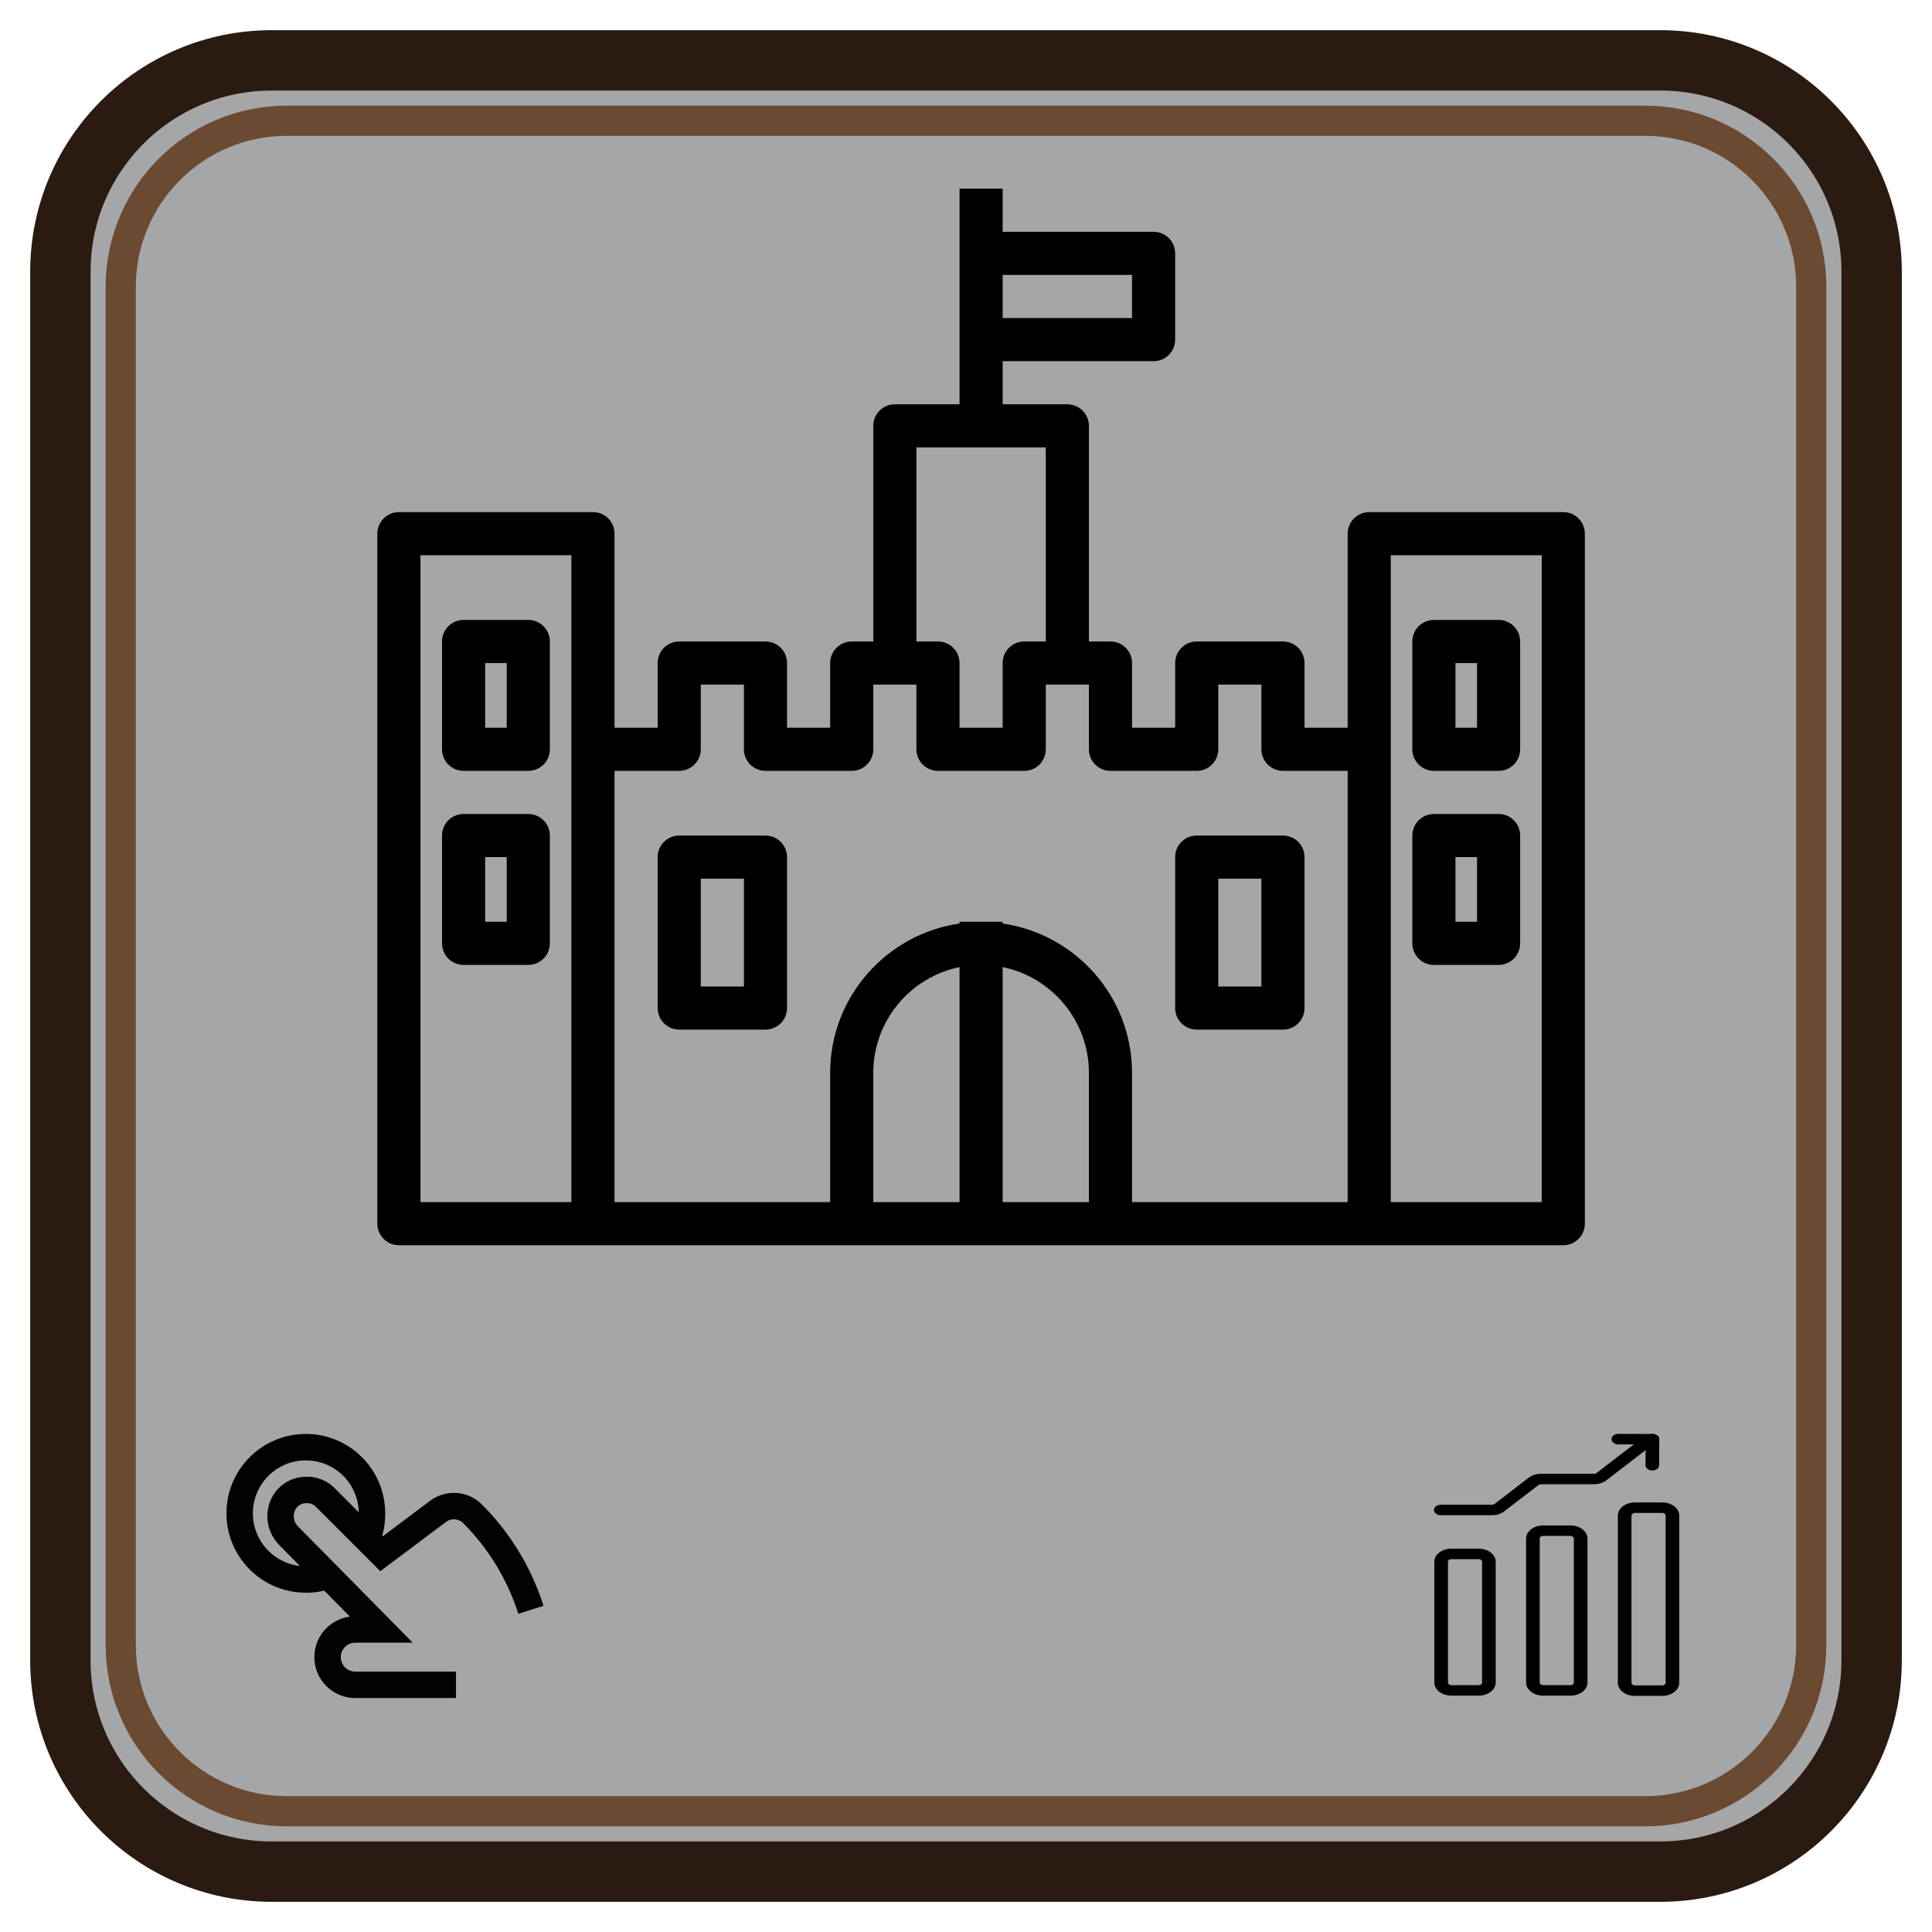
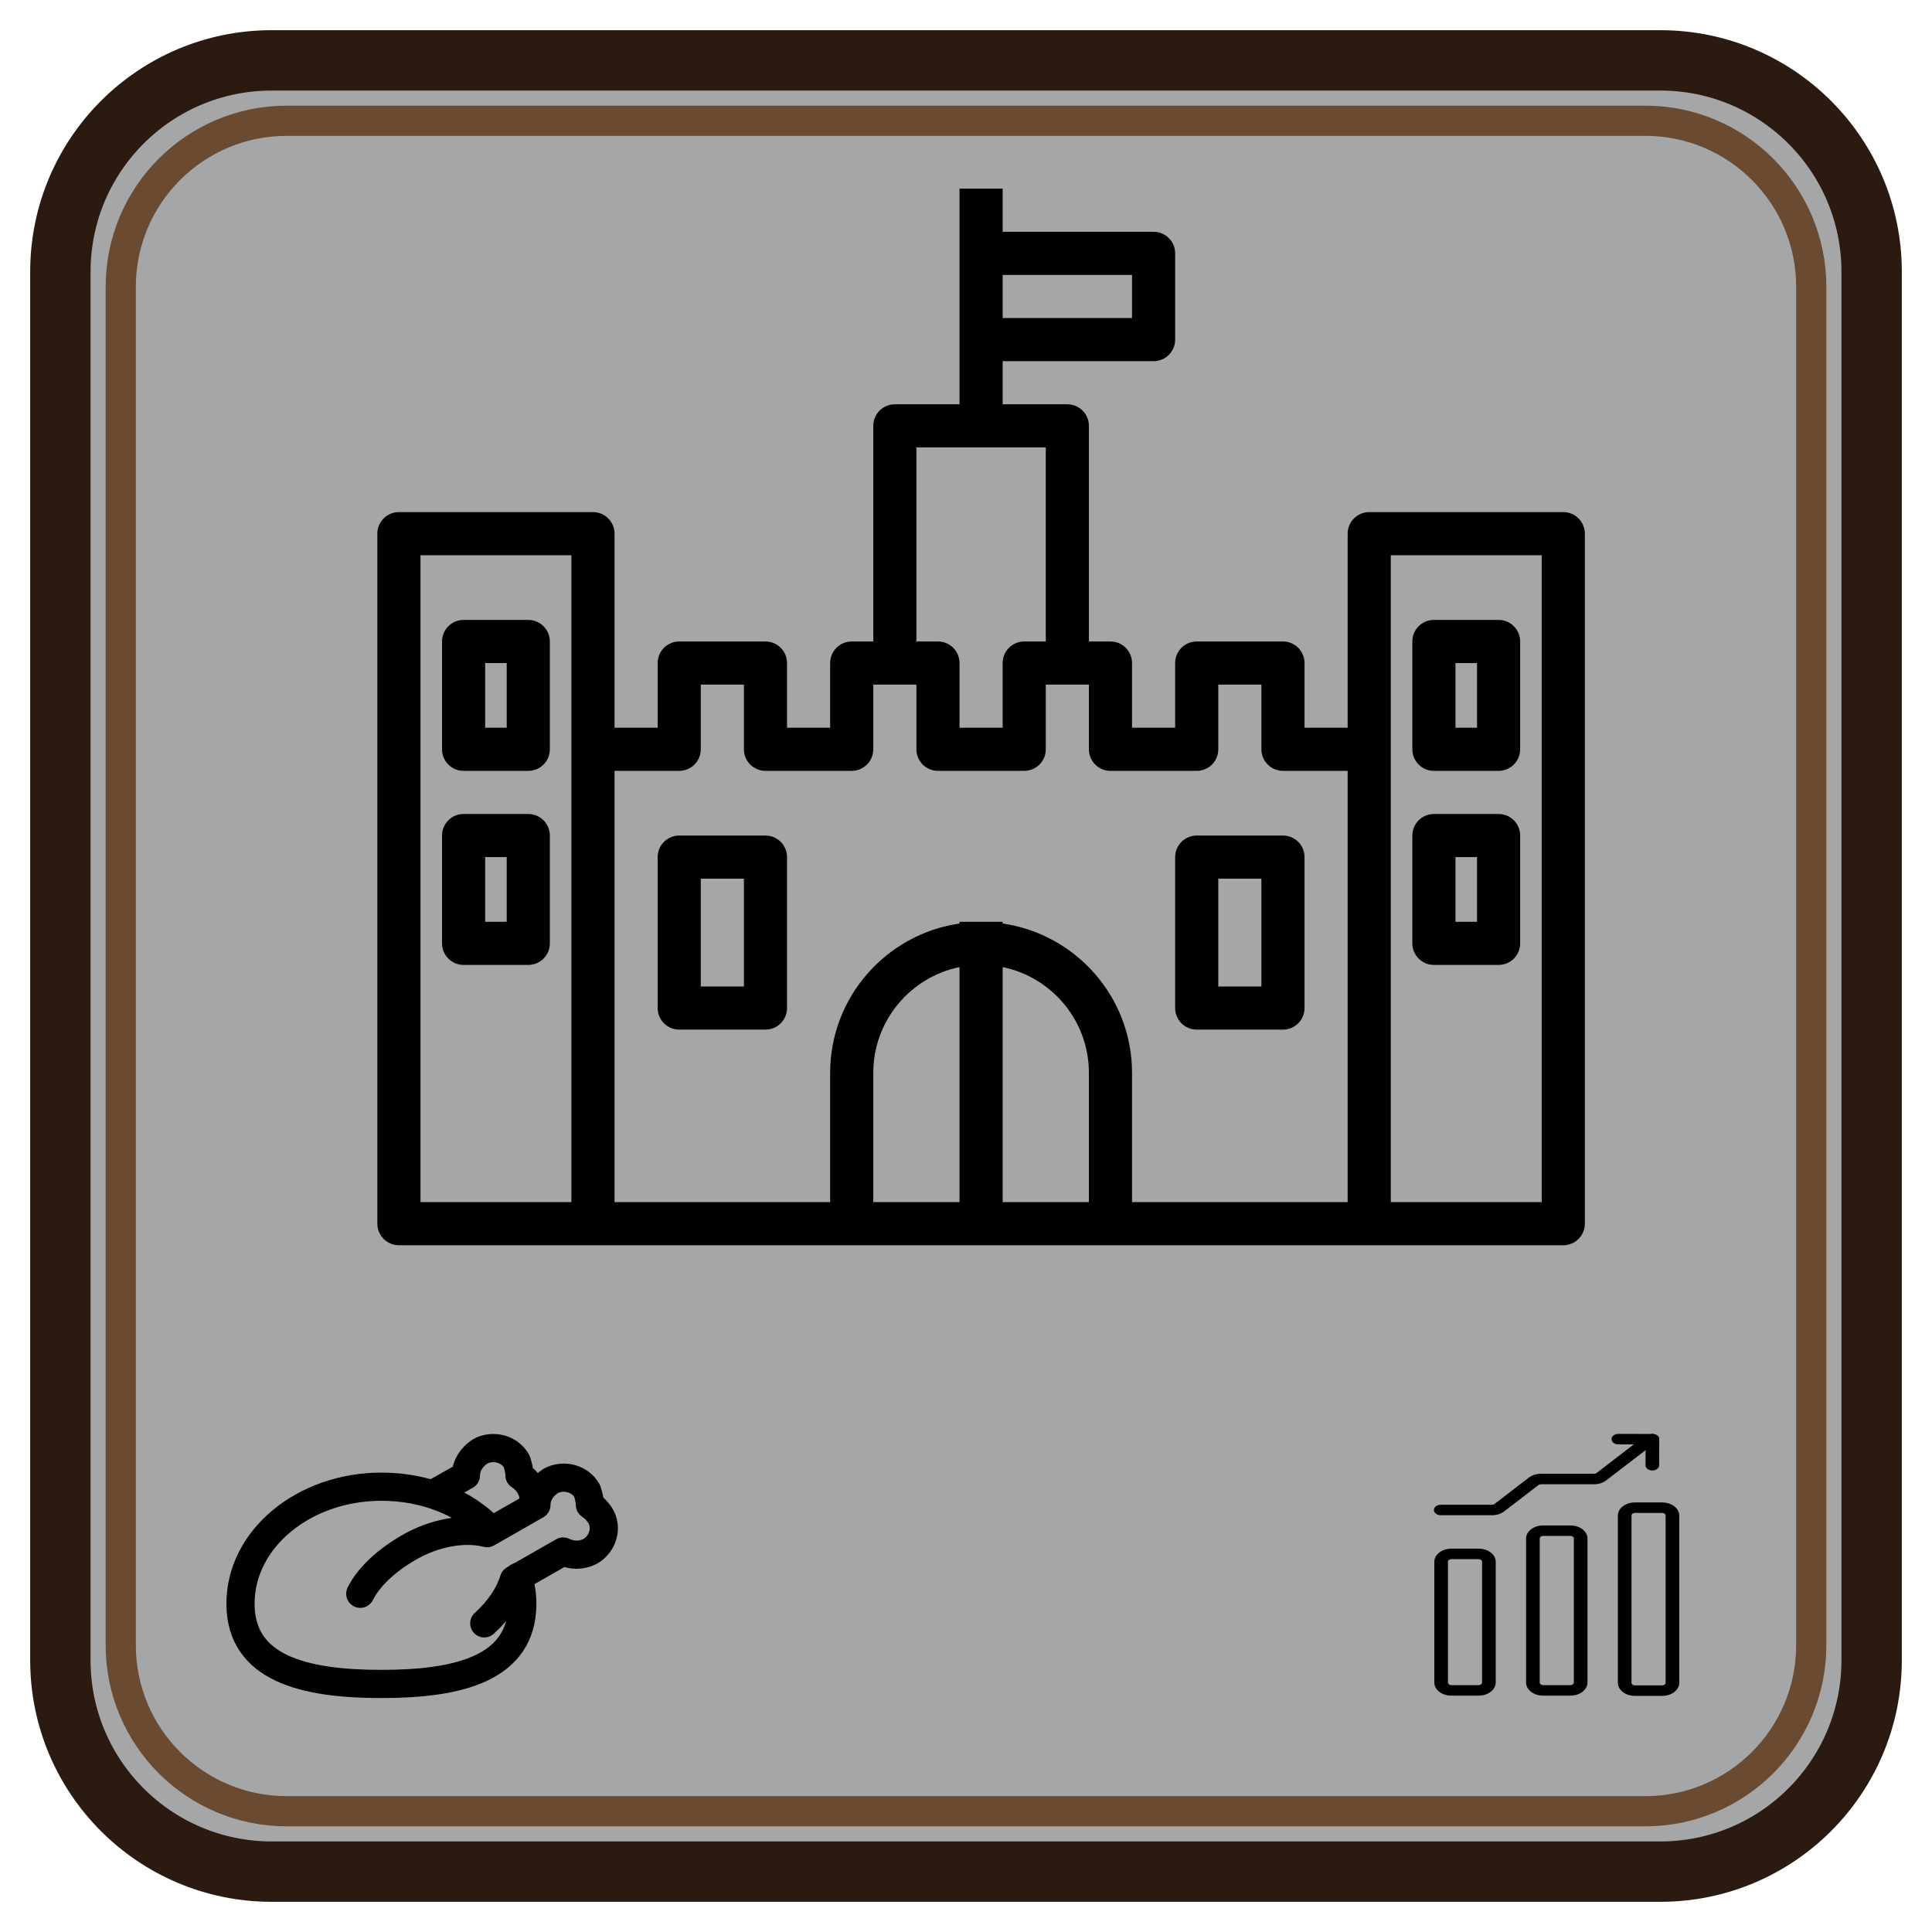
<svg xmlns="http://www.w3.org/2000/svg" width="256" height="256" viewBox="0 0 256 256" version="1.1" id="svg2">
  <defs id="defs2" />
  <g id="layer1">
    <rect style="fill:#6a6b6e;fill-opacity:0.6;stroke:#000000" id="rect3" width="240" height="240" x="8" y="8" rx="20" ry="20" />
  </g>
  <g id="layer3">
    <rect x="8" y="8" width="240" height="240" rx="28" ry="28" fill="none" stroke="#2b1a10" stroke-width="8" id="rect1" />
    <rect x="16" y="16" width="224" height="224" rx="22" ry="22" fill="none" stroke="#6b4a32" stroke-width="4" id="rect2" />
  </g>
  <g id="layer2">
    <g id="g8" transform="matrix(2.857143,0,0,2.857143,50,15)">
      <g id="g7">
        <path d="m 55,18.5 h -9 c -0.553,0 -1,0.447 -1,1 v 9 h -2 v -3 c 0,-0.553 -0.447,-1 -1,-1 h -4 c -0.553,0 -1,0.447 -1,1 v 3 h -2 v -3 c 0,-0.553 -0.447,-1 -1,-1 h -1 v -10 c 0,-0.553 -0.447,-1 -1,-1 h -3 v -2 h 7 c 0.553,0 1,-0.447 1,-1 v -4 c 0,-0.553 -0.447,-1 -1,-1 h -7 v -2 h -2 v 3 4 3 h -3 c -0.553,0 -1,0.447 -1,1 v 10 h -1 c -0.553,0 -1,0.447 -1,1 v 3 h -2 v -3 c 0,-0.553 -0.447,-1 -1,-1 h -4 c -0.553,0 -1,0.447 -1,1 v 3 h -2 v -9 c 0,-0.553 -0.447,-1 -1,-1 H 1 c -0.553,0 -1,0.447 -1,1 v 32 c 0,0.553 0.447,1 1,1 h 9 12 5 2 5 12 9 c 0.553,0 1,-0.447 1,-1 v -32 c 0,-0.553 -0.447,-1 -1,-1 z M 35,7.5 v 2 h -6 v -2 z m -10,8 h 2 2 2 v 9 h -1 c -0.553,0 -1,0.447 -1,1 v 3 h -2 v -3 c 0,-0.553 -0.447,-1 -1,-1 h -1 z m -23,5 h 7 v 9 21 H 2 Z m 9,10 h 3 c 0.553,0 1,-0.447 1,-1 v -3 h 2 v 3 c 0,0.553 0.447,1 1,1 h 4 c 0.553,0 1,-0.447 1,-1 v -3 h 2 v 3 c 0,0.553 0.447,1 1,1 h 4 c 0.553,0 1,-0.447 1,-1 v -3 h 2 v 3 c 0,0.553 0.447,1 1,1 h 4 c 0.553,0 1,-0.447 1,-1 v -3 h 2 v 3 c 0,0.553 0.447,1 1,1 h 3 v 20 H 35 V 44.505 C 35,40.983 32.386,38.068 29,37.58 V 37.5 h -2 v 0.08 c -3.386,0.488 -6,3.403 -6,6.925 V 50.5 H 11 Z m 12,20 v -5.995 c 0,-2.417 1.721,-4.439 4,-4.904 V 50.5 Z m 6,0 V 39.601 c 2.279,0.465 4,2.487 4,4.904 V 50.5 Z m 25,0 h -7 v -21 -9 h 7 z" id="path1-8" />
        <path d="m 18,33.5 h -4 c -0.553,0 -1,0.447 -1,1 v 7 c 0,0.553 0.447,1 1,1 h 4 c 0.553,0 1,-0.447 1,-1 v -7 c 0,-0.553 -0.447,-1 -1,-1 z m -1,7 h -2 v -5 h 2 z" id="path2-8" />
        <path d="m 38,42.5 h 4 c 0.553,0 1,-0.447 1,-1 v -7 c 0,-0.553 -0.447,-1 -1,-1 h -4 c -0.553,0 -1,0.447 -1,1 v 7 c 0,0.553 0.447,1 1,1 z m 1,-7 h 2 v 5 h -2 z" id="path3-2" />
        <path d="m 49,30.5 h 3 c 0.553,0 1,-0.447 1,-1 v -5 c 0,-0.553 -0.447,-1 -1,-1 h -3 c -0.553,0 -1,0.447 -1,1 v 5 c 0,0.553 0.447,1 1,1 z m 1,-5 h 1 v 3 h -1 z" id="path4" />
        <path d="M 7,23.5 H 4 c -0.553,0 -1,0.447 -1,1 v 5 c 0,0.553 0.447,1 1,1 h 3 c 0.553,0 1,-0.447 1,-1 v -5 c 0,-0.553 -0.447,-1 -1,-1 z m -1,5 H 5 v -3 h 1 z" id="path5" />
        <path d="m 49,39.5 h 3 c 0.553,0 1,-0.447 1,-1 v -5 c 0,-0.553 -0.447,-1 -1,-1 h -3 c -0.553,0 -1,0.447 -1,1 v 5 c 0,0.553 0.447,1 1,1 z m 1,-5 h 1 v 3 h -1 z" id="path6" />
        <path d="M 7,32.5 H 4 c -0.553,0 -1,0.447 -1,1 v 5 c 0,0.553 0.447,1 1,1 h 3 c 0.553,0 1,-0.447 1,-1 v -5 c 0,-0.553 -0.447,-1 -1,-1 z m -1,5 H 5 v -3 h 1 z" id="path7" />
      </g>
    </g>
  </g>
  <g id="layer4">
    <g id="g3" style="stroke-width:1;stroke-dasharray:none" transform="matrix(0.04414678,0,0,0.03391799,183.6712,190)">
      <path d="m 277.675,981.521 c 5.657,0 10.24,-4.583 10.24,-10.24 V 499.514 c 0,-5.651 -4.588,-10.24 -10.24,-10.24 h -81.92 c -5.652,0 -10.24,4.589 -10.24,10.24 v 471.767 c 0,5.657 4.583,10.24 10.24,10.24 z m 0,40.96 h -81.92 c -28.278,0 -51.2,-22.922 -51.2,-51.2 V 499.514 c 0,-28.271 22.924,-51.2 51.2,-51.2 h 81.92 c 28.276,0 51.2,22.929 51.2,51.2 v 471.767 c 0,28.278 -22.922,51.2 -51.2,51.2 z m 275.456,-40.96 c 5.657,0 10.24,-4.583 10.24,-10.24 V 408.777 c 0,-5.657 -4.583,-10.24 -10.24,-10.24 h -81.92 a 10.238,10.238 0 0 0 -10.24,10.24 v 562.504 c 0,5.657 4.583,10.24 10.24,10.24 z m 0,40.96 h -81.92 c -28.278,0 -51.2,-22.922 -51.2,-51.2 V 408.777 c 0,-28.278 22.922,-51.2 51.2,-51.2 h 81.92 c 28.278,0 51.2,22.922 51.2,51.2 v 562.504 c 0,28.278 -22.922,51.2 -51.2,51.2 z m 275.456,-40.016 c 5.657,0 10.24,-4.583 10.24,-10.24 V 318.974 c 0,-5.651 -4.588,-10.24 -10.24,-10.24 h -81.92 c -5.652,0 -10.24,4.589 -10.24,10.24 v 653.251 c 0,5.657 4.583,10.24 10.24,10.24 z m 0,40.96 h -81.92 c -28.278,0 -51.2,-22.922 -51.2,-51.2 V 318.974 c 0,-28.271 22.924,-51.2 51.2,-51.2 h 81.92 c 28.276,0 51.2,22.929 51.2,51.2 v 653.251 c 0,28.278 -22.922,51.2 -51.2,51.2 z M 696.848,40.96 l 102.39,0.154 c 11.311,0.017 20.494,-9.138 20.511,-20.449 C 819.766,9.354 810.611,0.171 799.3,0.154 L 696.91,0 c -11.311,-0.017 -20.494,9.138 -20.511,20.449 -0.017,11.311 9.138,20.494 20.449,20.511 z" id="path1" style="stroke-width:1;stroke-dasharray:none" />
      <path d="m 778.789,20.571 -0.307,101.827 c -0.034,11.311 9.107,20.508 20.418,20.542 11.311,0.034 20.508,-9.107 20.542,-20.418 L 819.749,20.695 C 819.783,9.384 810.642,0.187 799.331,0.153 788.02,0.119 778.823,9.26 778.789,20.571 Z" id="path2" style="stroke-width:1;stroke-dasharray:none" />
      <path d="m 163.84,317.682 h 154.184 a 51.207,51.207 0 0 0 36.211,-14.999 L 457.208,199.71 a 10.263,10.263 0 0 1 7.237,-3.003 h 159.754 a 51.235,51.235 0 0 0 36.198,-14.976 l 141.13,-141.13 c 7.998,-7.998 7.998,-20.965 0,-28.963 -7.998,-7.998 -20.965,-7.998 -28.963,0 L 631.447,152.755 a 10.265,10.265 0 0 1 -7.248,2.992 H 464.445 a 51.226,51.226 0 0 0 -36.201,14.999 L 325.271,273.719 a 10.244,10.244 0 0 1 -7.248,3.003 H 163.839 c -11.311,0 -20.48,9.169 -20.48,20.48 0,11.311 9.169,20.48 20.48,20.48 z" id="path3" style="stroke-width:1;stroke-dasharray:none" />
    </g>
-     <g id="g2" transform="matrix(1.83418,0,0,1.83418,29.11473,185.4459)">
-       <path class="cls-1" d="M 17.07,20.61 H 9.79 a 2,2 0 0 1 -2,-2 2,2 0 0 1 2,-2 h 1.87 L 5,9.86 A 2,2 0 0 1 4.81,7.21 1.88,1.88 0 0 1 6.28,6.53 1.84,1.84 0 0 1 7.63,7.08 l 4.06,4.06 4.08,-3.06 a 1.91,1.91 0 0 1 2.5,0.18 v 0 A 17.18,17.18 0 0 1 22.42,15 l 0.06,0.19" id="path1-4" style="fill:none;stroke:#020202;stroke-width:1.91px;stroke-miterlimit:10" />
-       <path class="cls-1" d="M 10.63,10.12 A 4.73,4.73 0 0 0 11,8.17 4.78,4.78 0 1 0 6.26,13 4.67,4.67 0 0 0 7.81,12.74" id="path2-5" style="fill:none;stroke:#020202;stroke-width:1.91px;stroke-miterlimit:10" />
+     <g id="g3-7" transform="matrix(1.867063,0,0,1.867063,26.26587,176.4563)">
+       <path class="st0" d="m 20.3,20.7 c 1.1,-1 1.8,-2.1 2.1,-3.1 l 3.5,-2 c 0.6,0.3 1.3,0.3 1.9,0 0.9,-0.5 1.3,-1.7 0.7,-2.6 -0.2,-0.3 -0.4,-0.5 -0.7,-0.7 0,-0.3 -0.1,-0.7 -0.2,-1 -0.5,-0.9 -1.7,-1.2 -2.6,-0.7 -0.6,0.4 -1,1 -1,1.7 l -3.5,2 c -1.5,-0.4 -3.7,-0.1 -5.7,1.1 -1.5,0.9 -2.7,2 -3.3,3.2" id="path1-1" style="fill:none;stroke:#000000;stroke-width:2;stroke-linecap:round;stroke-linejoin:round;stroke-miterlimit:10" />
+       <path class="st0" d="M 22.7,17.4 C 22.9,18 23,18.7 23,19.3 23,23.9 18.5,25 13,25 7.5,25 3,23.9 3,19.3 3,14.7 7.5,11 13,11 c 3.2,0 6,1.2 7.8,3.1" id="path2-1" style="fill:none;stroke:#000000;stroke-width:2;stroke-linecap:round;stroke-linejoin:round;stroke-miterlimit:10" />
+       <path class="st0" d="m 23.7,12.4 c 0.2,-0.5 0.1,-1 -0.2,-1.5 -0.2,-0.3 -0.4,-0.5 -0.7,-0.7 0,-0.3 -0.1,-0.7 -0.2,-1 C 22.1,8.3 20.9,8 20,8.5 c -0.6,0.4 -1,1 -1,1.7 l -2.3,1.3" id="path3-5" style="fill:none;stroke:#000000;stroke-width:2;stroke-linecap:round;stroke-linejoin:round;stroke-miterlimit:10" />
    </g>
  </g>
</svg>
